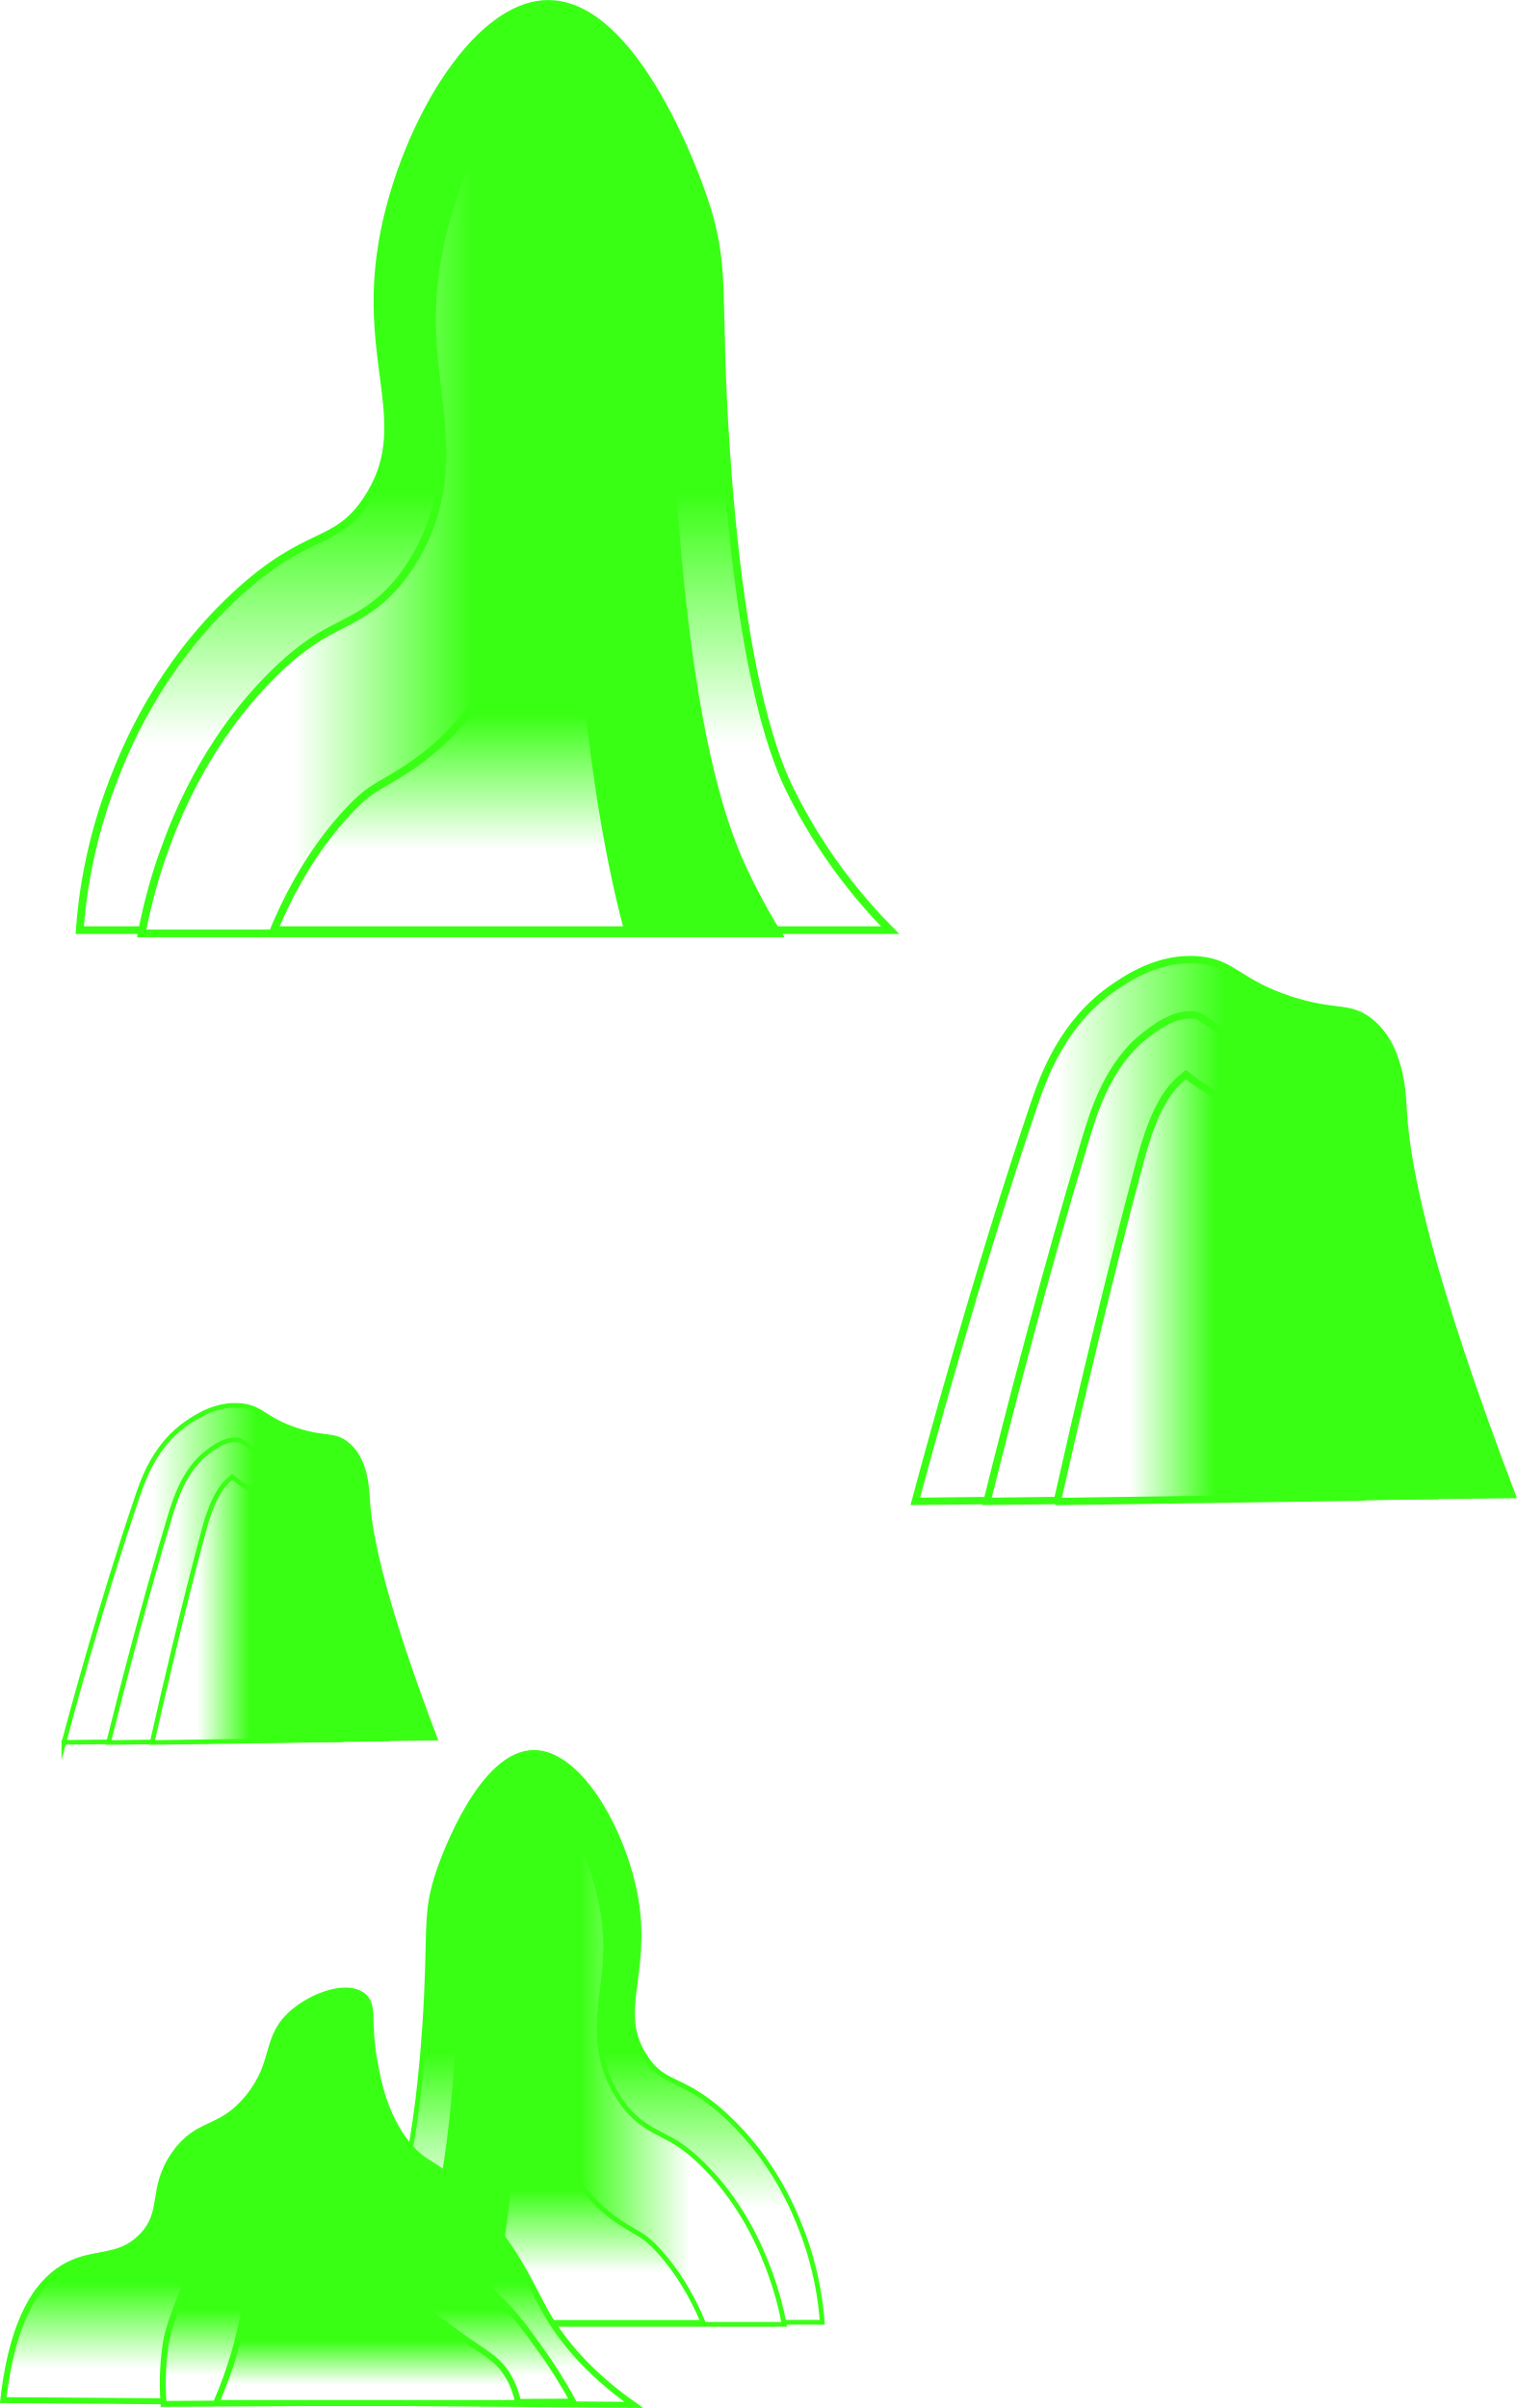
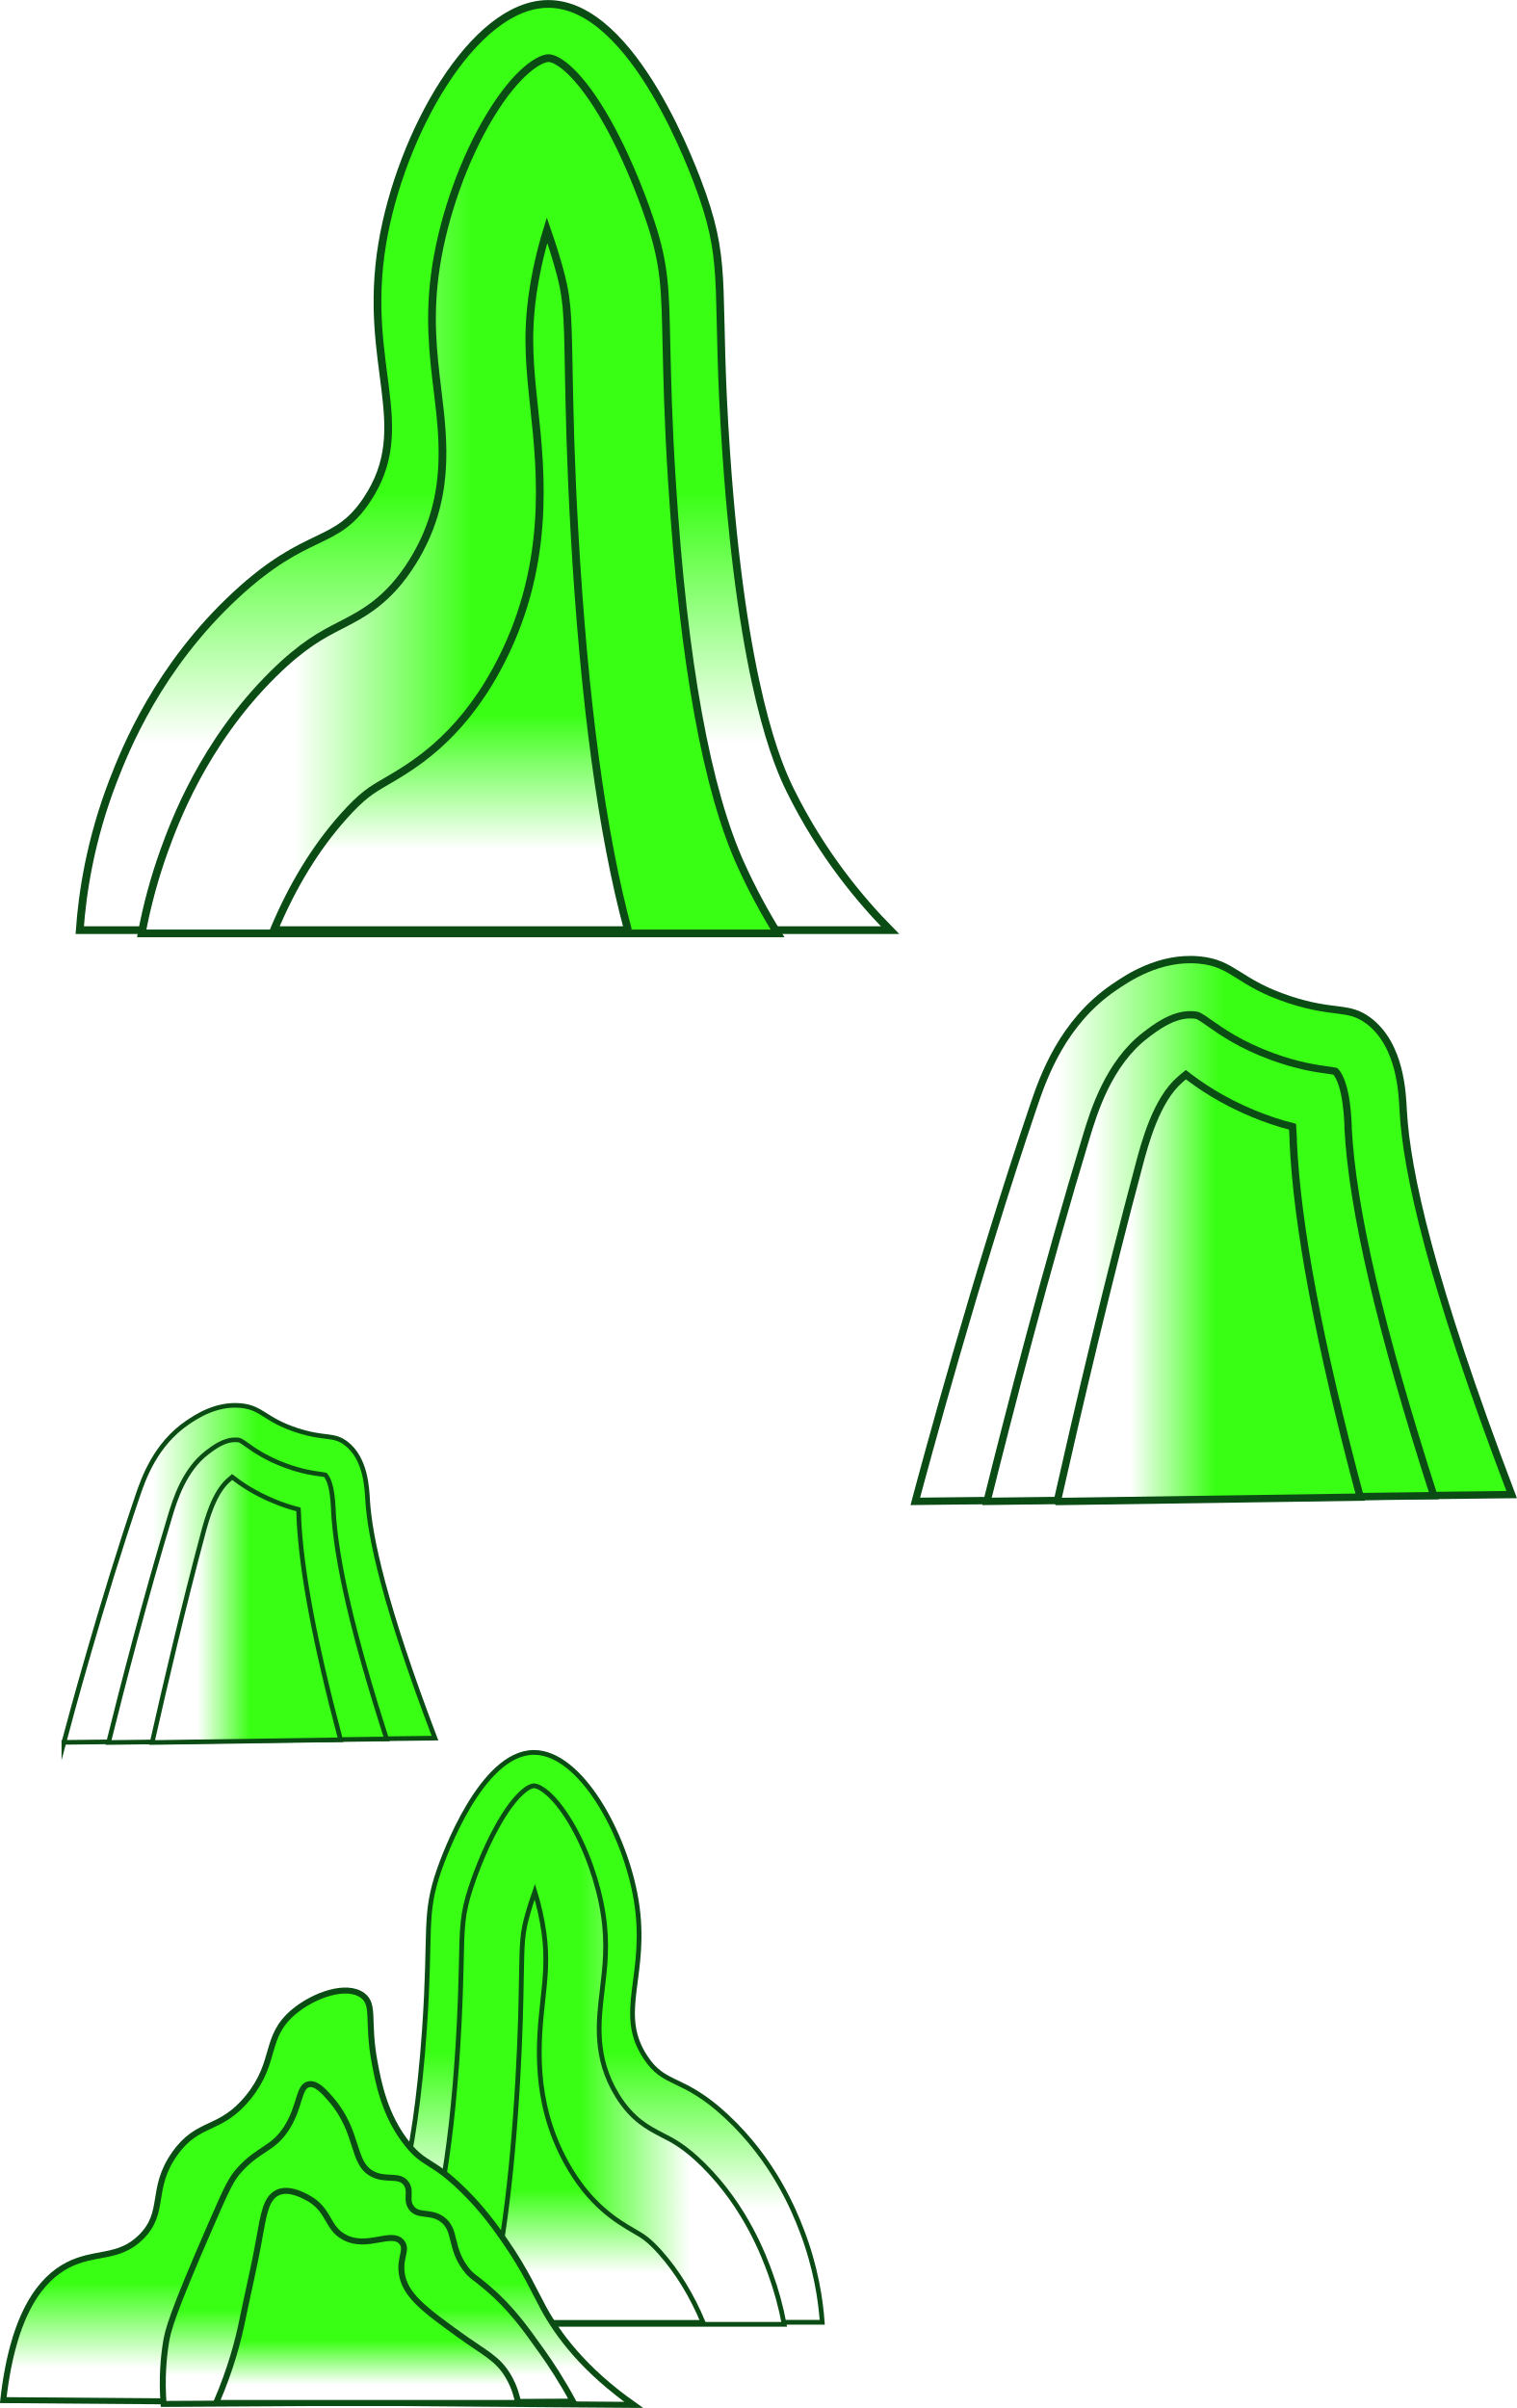
<svg xmlns="http://www.w3.org/2000/svg" xmlns:xlink="http://www.w3.org/1999/xlink" id="Layer_2" data-name="Layer 2" viewBox="0 0 111.67 177.26">
  <defs>
    <style>
      .cls-1 {
        fill: url(#linear-gradient-8);
      }

      .cls-1, .cls-2, .cls-3, .cls-4, .cls-5, .cls-6, .cls-7, .cls-8, .cls-9, .cls-10, .cls-11, .cls-12, .cls-13, .cls-14, .cls-15 {
-         stroke: #39ff14;
+         stroke: #0a4c14;
        stroke-miterlimit: 10;
      }

      .cls-1, .cls-8, .cls-11 {
        stroke-width: .54px;
      }

      .cls-2 {
        fill: url(#linear-gradient-4);
      }

      .cls-2, .cls-5, .cls-14 {
        stroke-width: .35px;
      }

      .cls-3 {
        fill: url(#linear-gradient-12);
      }

      .cls-3, .cls-4, .cls-10 {
        stroke-width: .34px;
      }

      .cls-4 {
        fill: url(#linear-gradient-11);
      }

      .cls-5 {
        fill: url(#linear-gradient-6);
      }

      .cls-6 {
        fill: url(#linear-gradient-2);
      }

      .cls-6, .cls-13, .cls-15 {
        stroke-width: .57px;
      }

      .cls-7 {
        fill: url(#linear-gradient-14);
      }

      .cls-7, .cls-9, .cls-12 {
        stroke-width: .44px;
      }

      .cls-8 {
        fill: url(#linear-gradient-7);
      }

      .cls-9 {
        fill: url(#linear-gradient-15);
      }

      .cls-10 {
        fill: url(#linear-gradient-10);
      }

      .cls-11 {
        fill: url(#linear-gradient-9);
      }

      .cls-12 {
        fill: url(#linear-gradient-13);
      }

      .cls-13 {
        fill: url(#linear-gradient);
      }

      .cls-14 {
        fill: url(#linear-gradient-5);
      }

      .cls-15 {
        fill: url(#linear-gradient-3);
      }
    </style>
    <linearGradient id="linear-gradient" x1="35.7" y1="70.57" x2="35.7" y2="4.56" gradientUnits="userSpaceOnUse">
      <stop offset=".17" stop-color="#ffffff" />
      <stop offset=".24" stop-color="#ffffff" />
      <stop offset=".52" stop-color="#39ff14" />
      <stop offset=".74" stop-color="#39ff14" />
      <stop offset=".91" stop-color="#39ff14" />
      <stop offset="1" stop-color="#39ff14" />
    </linearGradient>
    <linearGradient id="linear-gradient-2" x1="10.43" y1="36.49" x2="57.24" y2="36.49" xlink:href="#linear-gradient" />
    <linearGradient id="linear-gradient-3" x1="33.2" y1="71.01" x2="33.2" y2="35.66" xlink:href="#linear-gradient" />
    <linearGradient id="linear-gradient-4" x1="72.89" y1="172.25" x2="72.89" y2="131.63" gradientTransform="translate(115.07) scale(-1 1)" xlink:href="#linear-gradient" />
    <linearGradient id="linear-gradient-5" x1="57.35" y1="151.28" x2="86.15" y2="151.28" gradientTransform="translate(115.07) scale(-1 1)" xlink:href="#linear-gradient" />
    <linearGradient id="linear-gradient-6" x1="71.35" y1="172.52" x2="71.35" y2="150.77" gradientTransform="translate(115.07) scale(-1 1)" xlink:href="#linear-gradient" />
    <linearGradient id="linear-gradient-7" x1="67.38" y1="90.59" x2="111.28" y2="90.59" xlink:href="#linear-gradient" />
    <linearGradient id="linear-gradient-8" x1="72.66" y1="92.61" x2="105.55" y2="92.61" xlink:href="#linear-gradient" />
    <linearGradient id="linear-gradient-9" x1="77.83" y1="94.82" x2="100.12" y2="94.82" xlink:href="#linear-gradient" />
    <linearGradient id="linear-gradient-10" x1="4.7" y1="115.87" x2="32.02" y2="115.87" xlink:href="#linear-gradient" />
    <linearGradient id="linear-gradient-11" x1="7.99" y1="117.13" x2="28.45" y2="117.13" xlink:href="#linear-gradient" />
    <linearGradient id="linear-gradient-12" x1="11.2" y1="118.5" x2="25.07" y2="118.5" xlink:href="#linear-gradient" />
    <linearGradient id="linear-gradient-13" x1="-2584.33" y1="179.73" x2="-2584.33" y2="157.3" gradientTransform="translate(-2560.887) scale(-1 1)" xlink:href="#linear-gradient" />
    <linearGradient id="linear-gradient-14" x1="-2587.98" y1="179.03" x2="-2587.98" y2="161.72" gradientTransform="translate(-2560.887) scale(-1 1)" xlink:href="#linear-gradient" />
    <linearGradient id="linear-gradient-15" x1="-2587.92" y1="178.28" x2="-2587.92" y2="166.79" gradientTransform="translate(-2560.887) scale(-1 1)" xlink:href="#linear-gradient" />
  </defs>
  <g id="Layer_1-2" data-name="Layer 1">
    <g>
      <g>
        <path class="cls-13" d="M65.52,68.47c-2.11-2.14-5.01-5.55-7.35-10.3-.82-1.67-3.52-7.47-4.71-24.83-.82-11.85.14-13.57-1.76-19-.53-1.52-5.02-14.06-11.34-14.05-5.51,0-10.88,9.58-12.22,17.64-1.49,8.98,2.47,13.43-1.12,18.84-2.34,3.54-4.35,2.11-9.66,7.03-5.71,5.29-8.12,11.33-9.02,13.65-1.71,4.42-2.28,8.34-2.47,11.02,19.88,0,39.76,0,59.64,0Z" />
        <path class="cls-6" d="M57.24,68.71c-.99-1.6-1.88-3.26-2.66-4.97-2.54-5.53-4.26-14.97-5.1-28.07-.3-4.63-.36-7.78-.42-10.31-.09-4.1-.12-5.8-1.13-8.91-.31-.94-1.45-4.27-3.16-7.35-2.12-3.81-3.76-4.82-4.39-4.82-.6,0-2.28.89-4.31,4.25-1.9,3.14-3.38,7.28-3.97,11.07-.56,3.62-.22,6.43.11,9.15.46,3.78.98,8.07-1.83,12.6-1.78,2.87-3.67,3.84-5.33,4.69-1.34.69-2.73,1.4-4.94,3.58-5.16,5.1-7.32,11.06-8.03,13.02-.71,1.97-1.26,4-1.65,6.07h46.81Z" />
        <path class="cls-15" d="M46.23,68.47c-1.91-7.07-3.23-16.84-3.93-29.13-.31-5.41-.37-9.07-.43-12-.08-4.53-.1-5.47-.81-7.92-.12-.42-.39-1.33-.79-2.48-.49,1.6-.86,3.26-1.08,4.86-.42,3.07-.17,5.38.14,8.3.5,4.7,1.27,11.79-2.79,19.21-2.81,5.13-6.14,7.06-8.12,8.22-1.12.65-1.74,1.01-3.16,2.6-2.02,2.27-3.73,5.06-5.1,8.34h26.08Z" />
      </g>
      <g>
        <path class="cls-2" d="M23.83,170.96c1.3-1.32,3.08-3.41,4.52-6.34.5-1.03,2.16-4.6,2.9-15.28.5-7.29-.08-8.35,1.08-11.69.33-.94,3.09-8.65,6.98-8.65,3.39,0,6.69,5.89,7.52,10.86.92,5.53-1.52,8.26.69,11.59,1.44,2.18,2.68,1.3,5.94,4.32,3.51,3.26,5,6.97,5.55,8.4,1.05,2.72,1.4,5.13,1.52,6.78-12.23,0-24.46,0-36.7,0Z" />
        <path class="cls-14" d="M28.92,171.1c.61-.99,1.16-2.01,1.64-3.06,1.56-3.4,2.62-9.21,3.14-17.27.18-2.85.22-4.79.26-6.34.05-2.52.07-3.57.7-5.48.19-.58.89-2.63,1.95-4.52,1.3-2.34,2.31-2.97,2.7-2.97.37,0,1.4.55,2.65,2.62,1.17,1.93,2.08,4.48,2.44,6.81.35,2.23.13,3.96-.07,5.63-.28,2.33-.6,4.96,1.12,7.75,1.1,1.77,2.26,2.36,3.28,2.89.83.42,1.68.86,3.04,2.2,3.17,3.14,4.5,6.81,4.94,8.01.44,1.21.78,2.46,1.02,3.73h-28.8Z" />
        <path class="cls-5" d="M35.7,170.96c1.18-4.35,1.99-10.36,2.42-17.92.19-3.33.23-5.58.26-7.39.05-2.79.06-3.36.5-4.87.07-.26.24-.82.49-1.53.3.98.53,2.01.67,2.99.26,1.89.11,3.31-.09,5.11-.31,2.89-.78,7.26,1.72,11.82,1.73,3.16,3.78,4.35,5,5.06.69.4,1.07.62,1.95,1.6,1.24,1.4,2.3,3.12,3.14,5.13h-16.04Z" />
      </g>
      <g>
        <path class="cls-8" d="M67.38,110.52c.7-2.61,4.46-16.61,8.74-29.21.71-2.08,2.12-6.05,5.86-8.61.99-.68,3.37-2.31,6.31-2.03,2.55.24,2.82,1.67,6.67,2.93,3.31,1.08,4.26.41,5.77,1.53,2.4,1.8,2.5,5.39,2.57,6.67.25,4.43,1.98,12.43,7.98,28.22-14.63.17-29.27.33-43.9.5Z" />
        <path class="cls-1" d="M72.66,110.52c1.61-6.47,4.37-17.18,7.32-26.89.53-1.74,1.62-5.35,4.35-7.43.73-.56,1.96-1.5,3.29-1.5.09,0,.18,0,.27.01.31.03.34.04,1.13.59.92.65,2.3,1.62,4.64,2.48,1.9.69,3.24.88,4.13,1,.13.02.37.05.51.08.16.17.47.61.69,1.69.18.88.23,1.81.25,2.31v.19c.31,5.95,2.37,14.81,6.31,27.05l-32.89.42Z" />
        <path class="cls-11" d="M77.83,110.52c1.54-6.84,3.73-16.18,6.04-24.82.41-1.54,1.26-4.73,2.99-6.22.13-.12.29-.25.44-.37,1.08.83,2.6,1.88,4.92,2.85.99.41,1.96.74,2.93.98.02.34.04.64.05.86v.23c.28,6.19,1.89,14.76,4.93,26.18l-22.29.32Z" />
      </g>
      <g>
        <path class="cls-10" d="M4.7,128.27c.43-1.62,2.77-10.34,5.44-18.18.44-1.29,1.32-3.77,3.65-5.36.62-.42,2.1-1.43,3.93-1.26,1.59.15,1.75,1.04,4.15,1.82,2.06.67,2.65.25,3.59.95,1.49,1.12,1.55,3.36,1.6,4.15.16,2.75,1.23,7.74,4.96,17.56-9.11.1-18.21.21-27.32.31Z" />
        <path class="cls-4" d="M7.99,128.27c1-4.03,2.72-10.69,4.55-16.73.33-1.08,1.01-3.33,2.71-4.62.46-.35,1.22-.93,2.05-.93.06,0,.11,0,.17,0,.19.02.21.02.7.37.57.4,1.43,1.01,2.89,1.54,1.18.43,2.02.55,2.57.62.08.01.23.03.32.05.1.11.29.38.43,1.05.11.55.14,1.13.16,1.44v.12c.19,3.7,1.47,9.21,3.92,16.83l-20.47.26Z" />
        <path class="cls-3" d="M11.2,128.27c.96-4.26,2.32-10.07,3.76-15.44.26-.96.79-2.94,1.86-3.87.08-.07.18-.15.27-.23.67.52,1.62,1.17,3.06,1.77.62.26,1.22.46,1.82.61.02.21.02.4.03.53v.14c.18,3.85,1.18,9.19,3.07,16.29l-13.87.2Z" />
      </g>
      <g>
        <path class="cls-12" d="M46.65,177.03c-3.69-2.6-5.59-5.19-6.65-7.14-.65-1.19-1.31-2.73-2.8-4.88-.71-1.02-1.65-2.37-3.15-3.83-2.24-2.19-2.76-1.75-4.03-3.31-1.72-2.11-2.18-4.65-2.45-6.1-.56-3.02.05-4.19-.88-4.88-1.17-.87-3.57-.05-5.08,1.22-2.2,1.86-1.19,3.62-3.33,6.27-2.09,2.58-3.67,1.68-5.43,4.18-1.82,2.59-.62,4.26-2.45,6.1-1.67,1.67-3.39,1.03-5.43,2.09-1.86.97-3.99,3.38-4.73,9.93,15.47.12,30.93.23,46.4.35Z" />
        <path class="cls-7" d="M42.18,176.77c-.81-1.5-1.61-2.72-2.28-3.66-1.26-1.77-2.29-3.22-4.03-4.7-.91-.78-1.14-.81-1.58-1.39-1.21-1.6-.67-2.88-1.75-3.66-.9-.64-1.78-.14-2.28-.87-.41-.61.05-1.16-.35-1.74-.5-.73-1.45-.2-2.45-.7-1.62-.8-.96-3.07-3.15-5.57-.47-.54-1.03-1.16-1.58-1.05-.76.16-.61,1.56-1.58,3.14-1.01,1.65-2.05,1.54-3.5,3.14-.59.65-.85,1.13-2.1,4.01-2.95,6.76-3.19,7.86-3.33,8.71-.18,1.11-.32,2.65-.18,4.53,10.04-.06,20.08-.12,30.11-.17Z" />
        <path class="cls-9" d="M38.15,176.9c-.09-.46-.27-1.17-.7-1.92-.8-1.4-1.77-1.75-3.68-3.14-2.5-1.81-3.99-2.89-4.2-4.53-.15-1.15.45-1.73,0-2.26-.74-.89-2.51.53-4.2-.35-1.36-.71-1.07-2.07-2.8-2.96-.41-.21-1.33-.68-2.1-.35-.9.39-1.07,1.65-1.4,3.48-.35,1.98-.83,3.95-1.23,5.92-.3,1.49-.85,3.6-1.93,6.1,7.41,0,14.82,0,22.24,0Z" />
      </g>
    </g>
  </g>
</svg>
